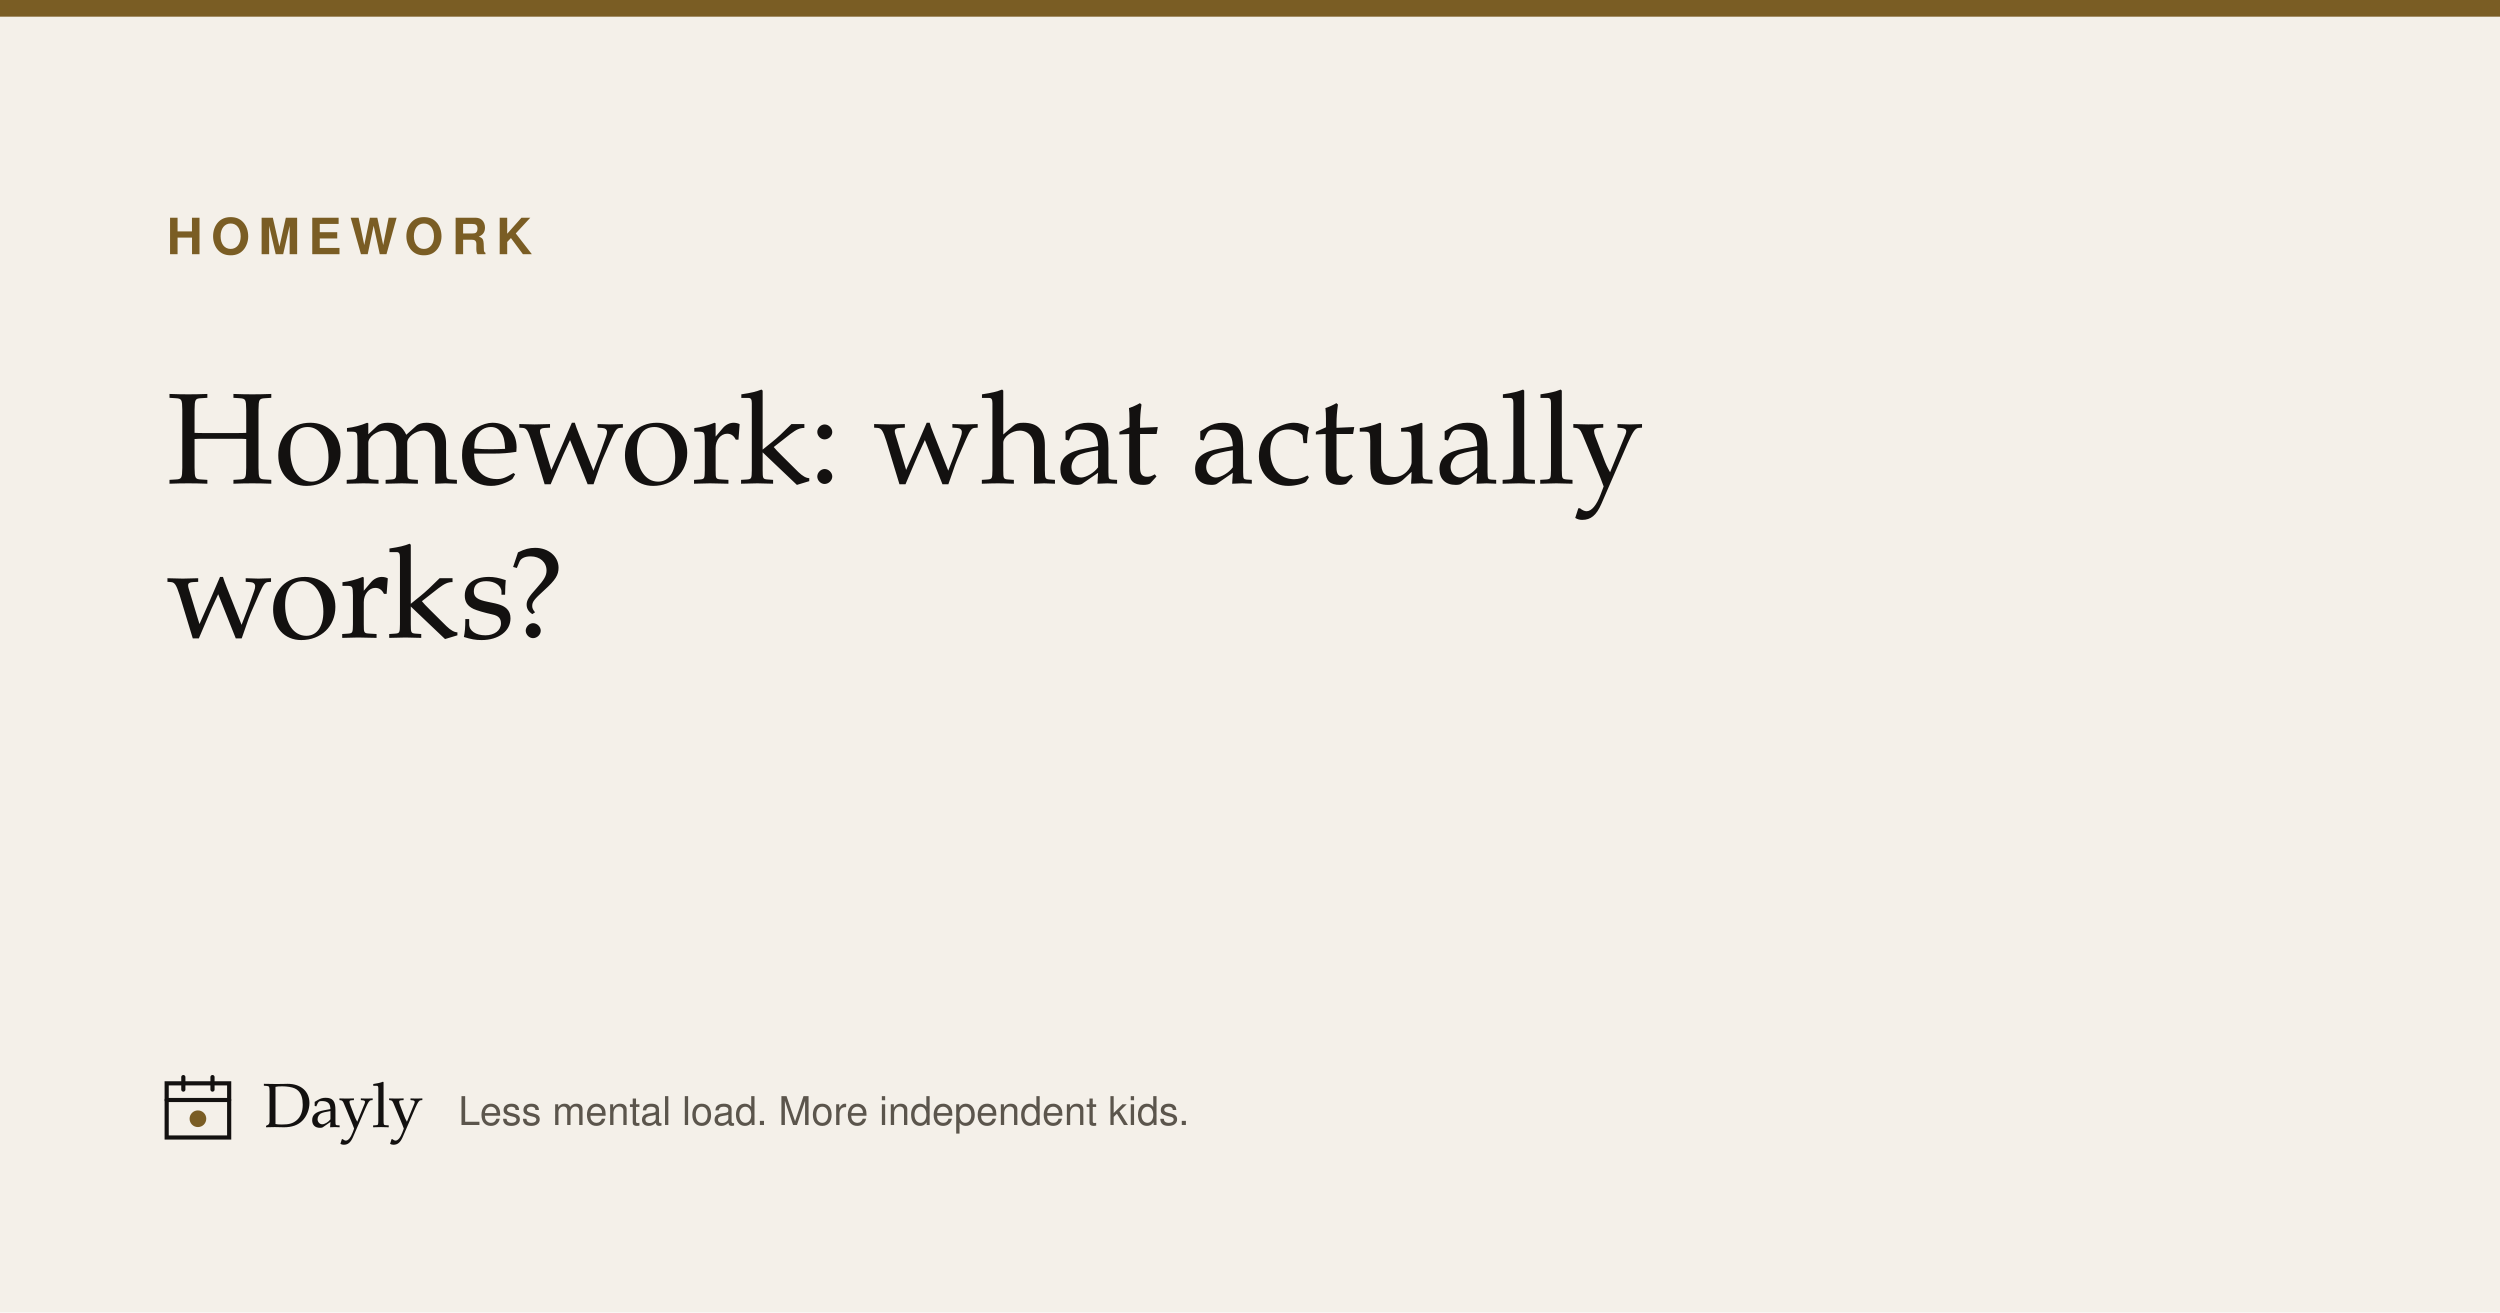
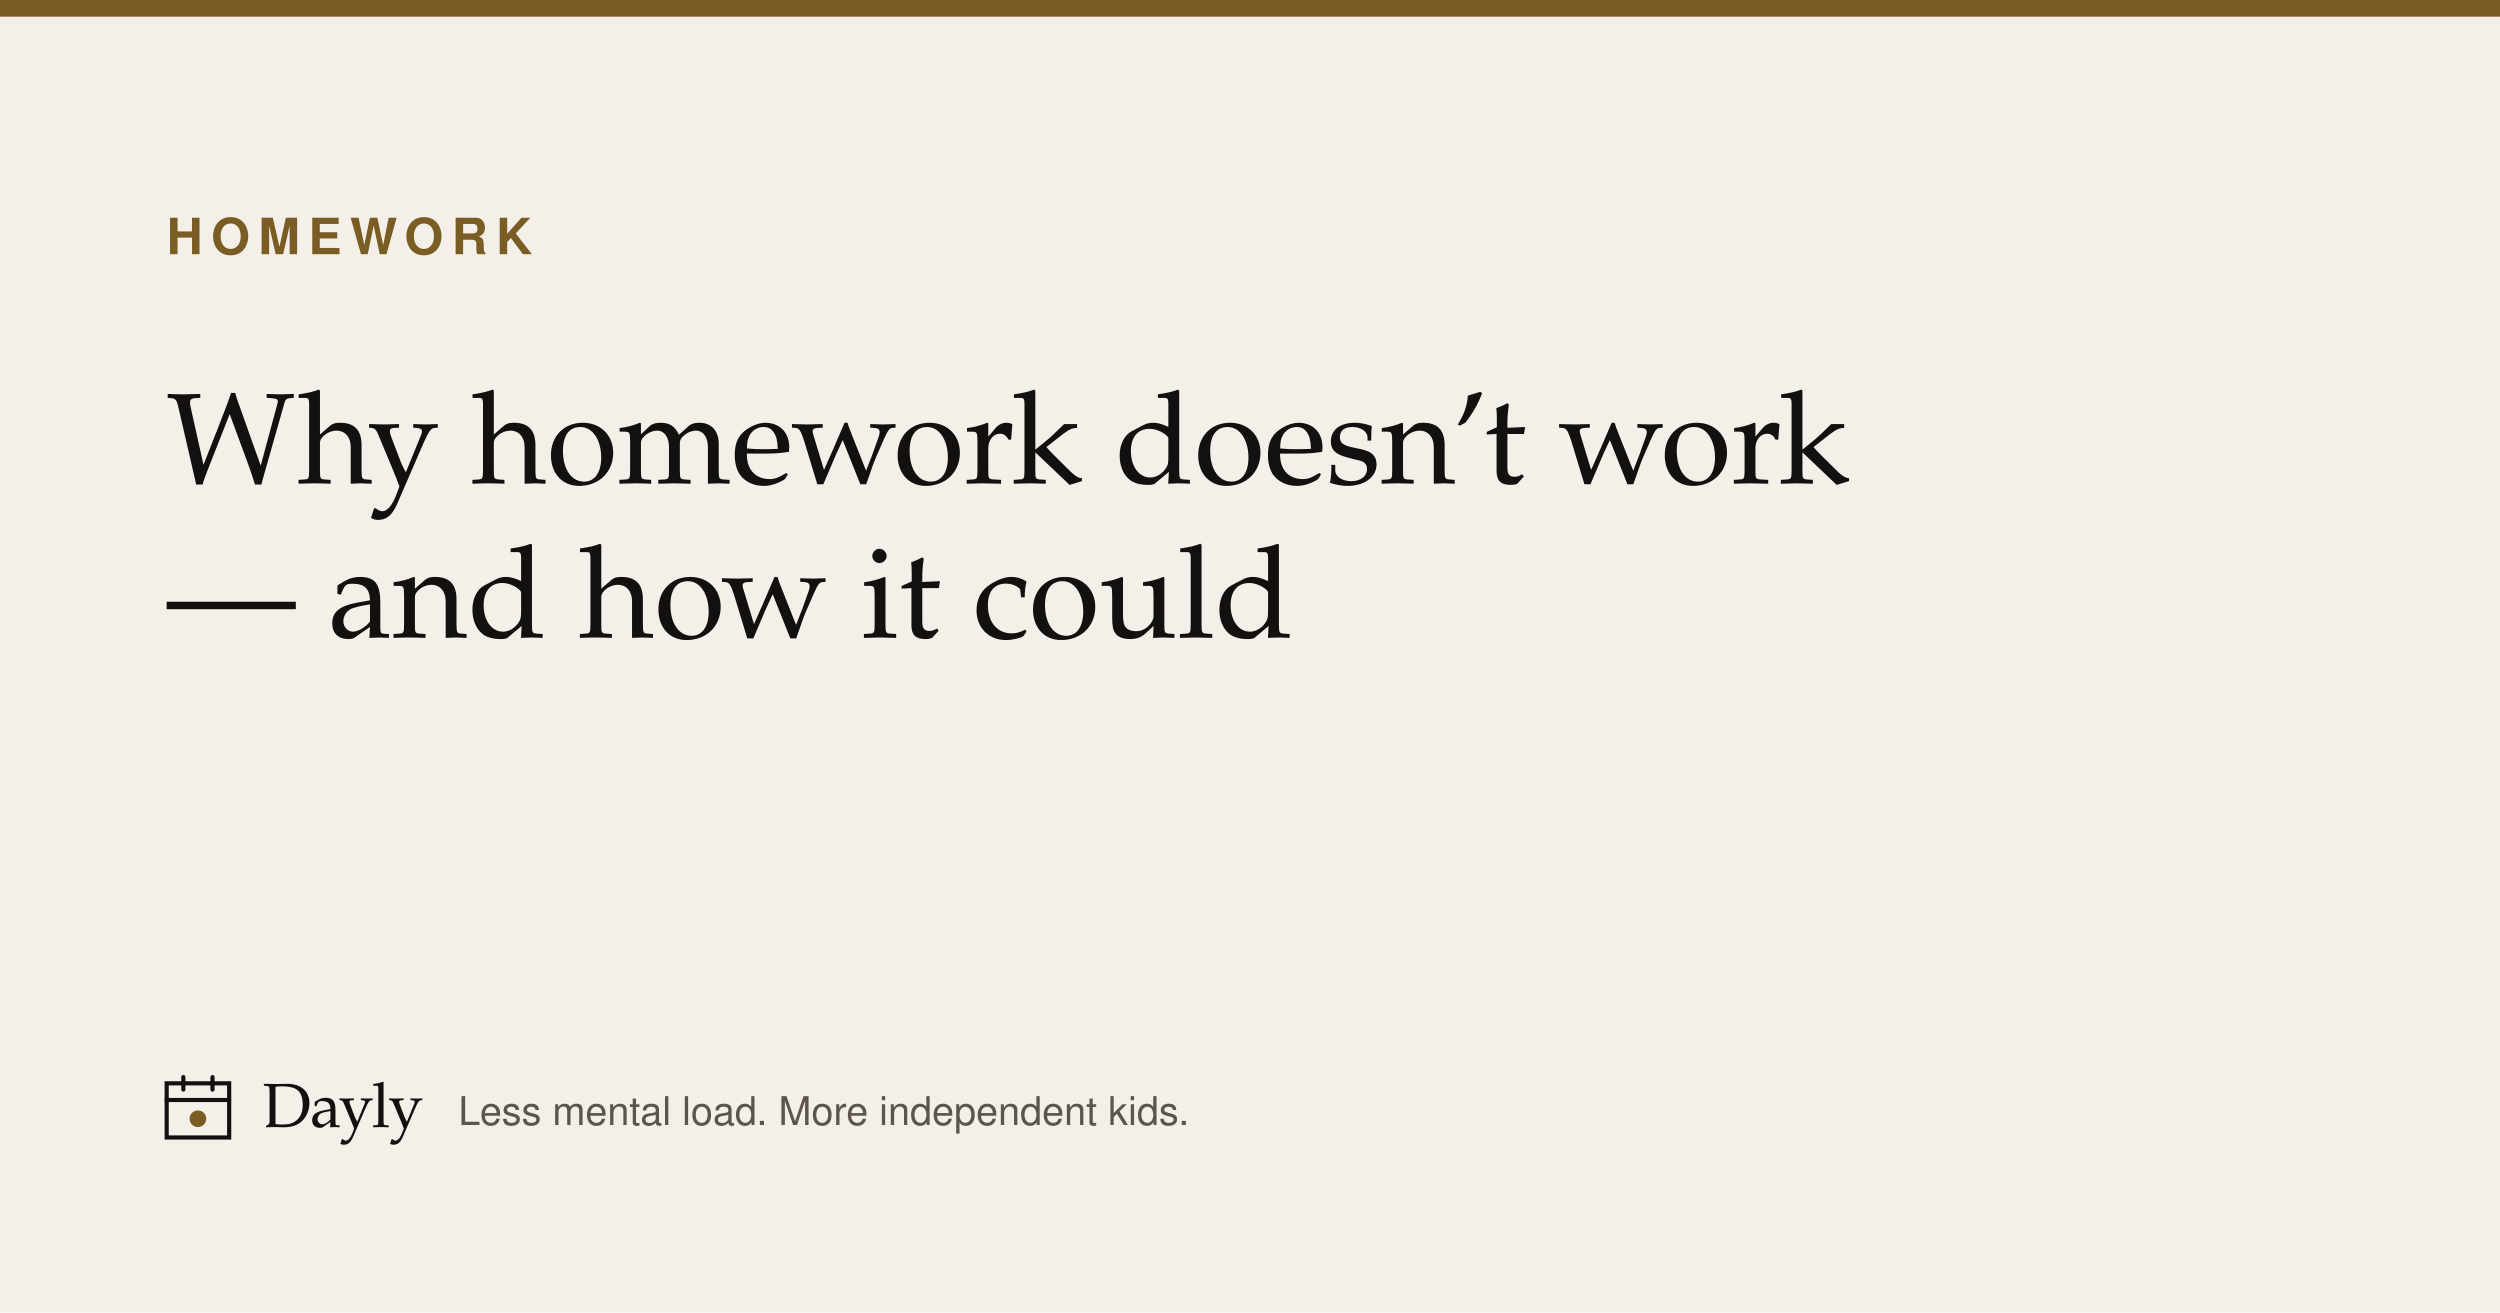
<svg xmlns="http://www.w3.org/2000/svg" width="1200" height="630" viewBox="0 0 1200 630">
  <rect width="1200" height="630" fill="#f4f0e9" />
  <rect x="0" y="0" width="1200" height="8" fill="#7a5d24" />
  <g font-family="Iowan Old Style, Palatino, Georgia, serif" fill="#131110">
-     <text x="80" y="232" font-size="62">Homework: what actually</text>
-     <text x="80" y="306" font-size="62">works?</text>
+     <text x="80" y="232" font-size="62">Why homework doesn’t work</text>
+     <text x="80" y="306" font-size="62">— and how it could</text>
  </g>
  <text x="80" y="122" font-family="-apple-system, Helvetica, Arial, sans-serif" font-size="24" letter-spacing="4" font-weight="600" fill="#7a5d24">HOMEWORK</text>
  <g transform="translate(80,520)">
    <rect x="0" y="0" width="30" height="26" fill="none" stroke="#131110" stroke-width="2" />
    <path d="M0 8h30M8 -3v6M22 -3v6" stroke="#131110" stroke-width="2" stroke-linecap="round" />
    <circle cx="15" cy="17" r="4" fill="#7a5d24" />
    <text x="46" y="21" font-family="Iowan Old Style, Palatino, Georgia, serif" font-size="30" fill="#131110">Dayly</text>
    <text x="140" y="20" font-family="-apple-system, Helvetica, Arial, sans-serif" font-size="19" fill="#5b554c">Less mental load. More independent kids.</text>
  </g>
</svg>
